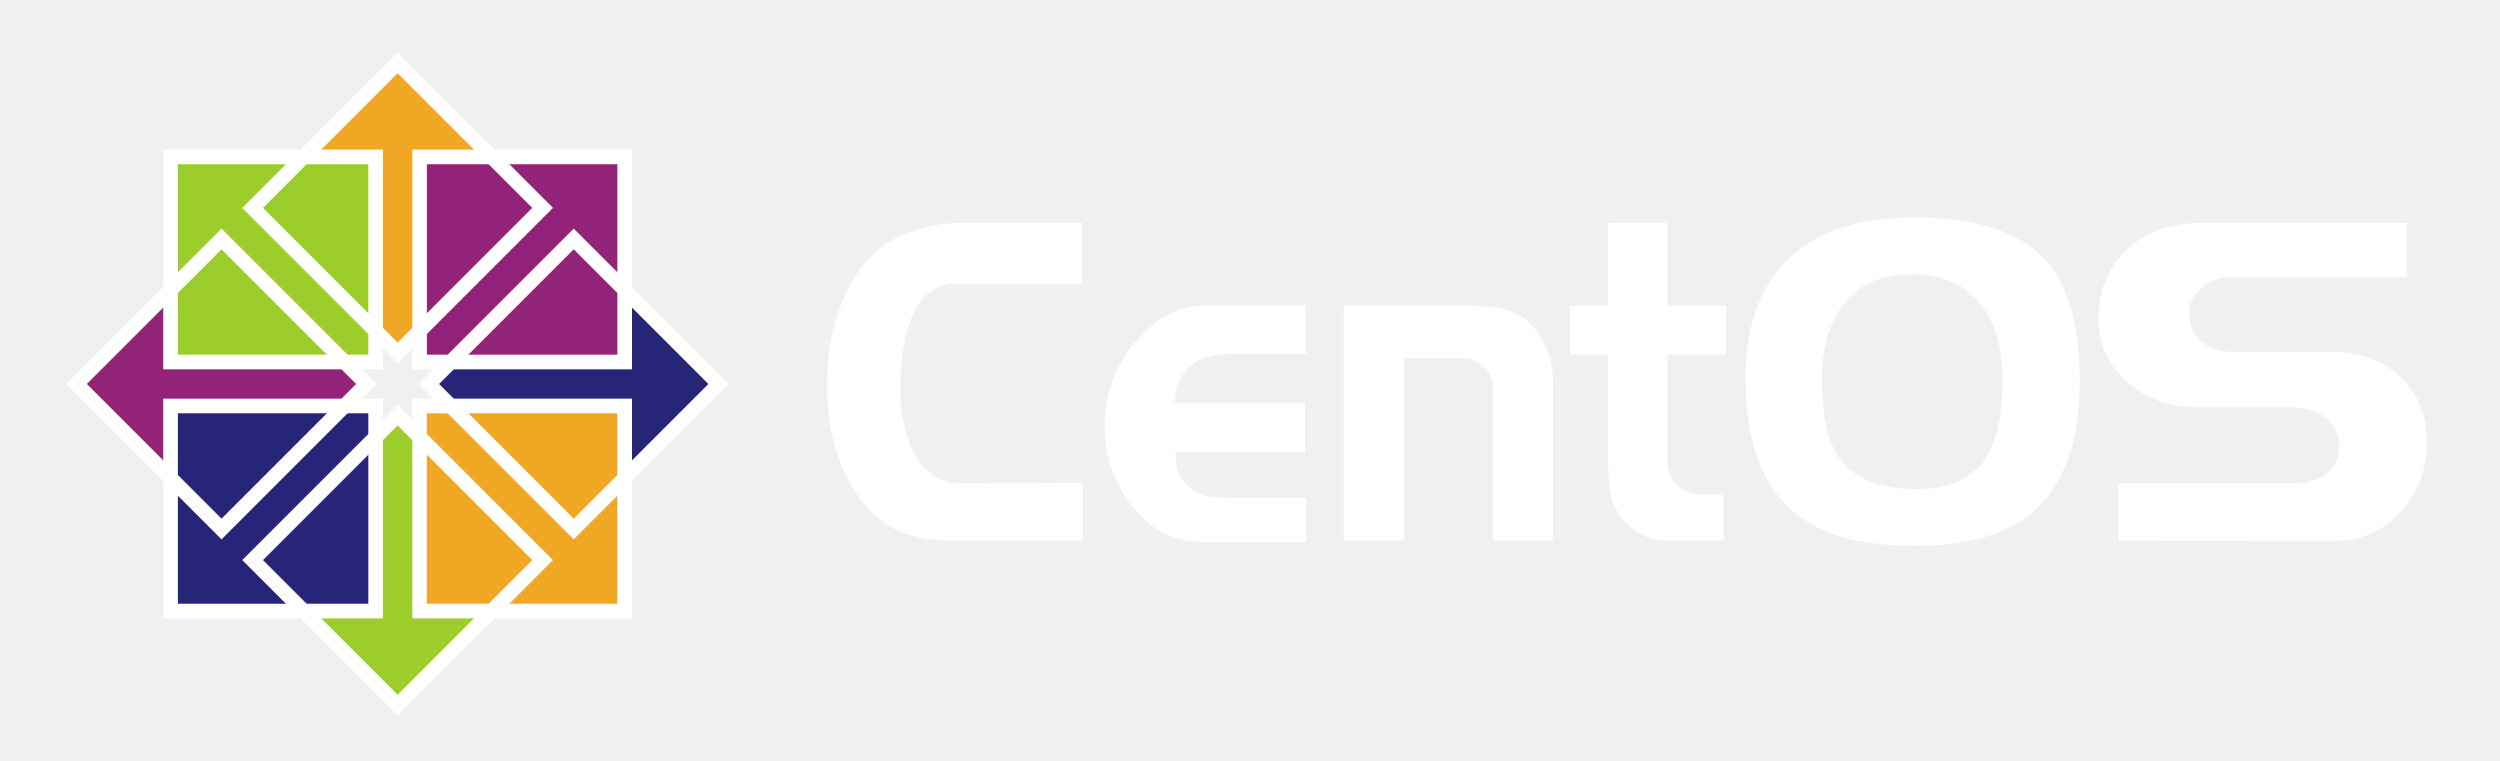
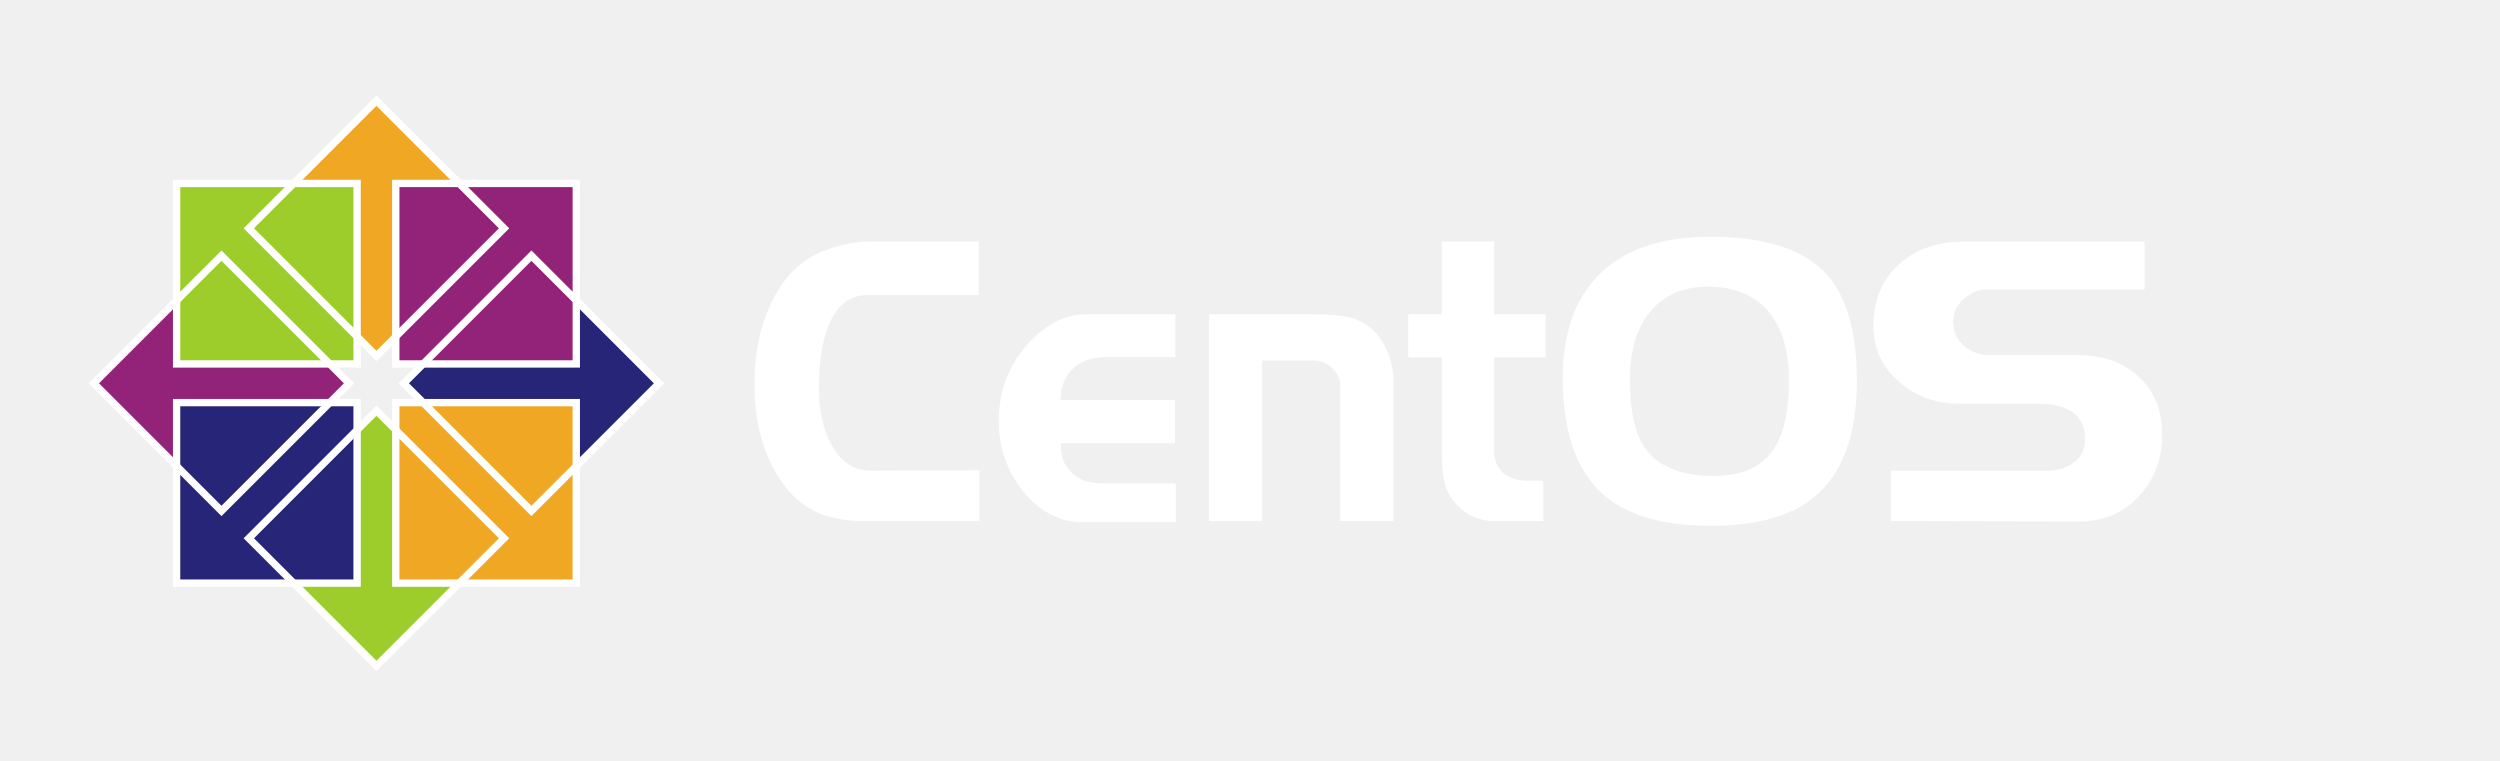
- <svg xmlns="http://www.w3.org/2000/svg" version="1.0" width="115" height="35" id="svg6180">
+ <svg xmlns="http://www.w3.org/2000/svg" version="1.0" width="230" height="70" id="svg6180">
  <defs id="defs6182">
    <clipPath id="clipPath4429">
      <g transform="matrix(0.9947658,0,0,1,1.786099,0)" id="g4431">
        <path d="m 322.541,2800.938 -4.435,5.73 -4.435,-5.73 0,-43.143 -18.94,0 23.375,-25.537 23.131,25.537 -18.696,0 0,43.143 z" id="path4433" style="display:inline;overflow:visible;visibility:visible;fill:#efa724;fill-opacity:1;fill-rule:evenodd;stroke:none;stroke-width:30;marker:none" />
      </g>
    </clipPath>
    <clipPath id="clipPath7220">
      <g transform="matrix(0.9947658,0,0,1,1.786099,0)" id="g7222">
        <path d="m 322.541,2800.938 -4.435,5.73 -4.435,-5.73 0,-43.143 -18.94,0 23.375,-25.537 23.131,25.537 -18.696,0 0,43.143 z" id="path7224" style="display:inline;overflow:visible;visibility:visible;fill:#efa724;fill-opacity:1;fill-rule:evenodd;stroke:none;stroke-width:30;marker:none" />
      </g>
    </clipPath>
    <clipPath id="clipPath7226">
      <g transform="matrix(0.9947658,0,0,1,1.786099,0)" id="g7228">
        <path d="m 322.541,2800.938 -4.435,5.73 -4.435,-5.73 0,-43.143 -18.94,0 23.375,-25.537 23.131,25.537 -18.696,0 0,43.143 z" id="path7230" style="display:inline;overflow:visible;visibility:visible;fill:#efa724;fill-opacity:1;fill-rule:evenodd;stroke:none;stroke-width:30;marker:none" />
      </g>
    </clipPath>
    <clipPath id="clipPath7232">
      <g transform="matrix(0.9947658,0,0,1,1.786099,0)" id="g7234">
        <path d="m 322.541,2800.938 -4.435,5.73 -4.435,-5.73 0,-43.143 -18.94,0 23.375,-25.537 23.131,25.537 -18.696,0 0,43.143 z" id="path7236" style="display:inline;overflow:visible;visibility:visible;fill:#efa724;fill-opacity:1;fill-rule:evenodd;stroke:none;stroke-width:30;marker:none" />
      </g>
    </clipPath>
  </defs>
-   <g transform="matrix(0.1787954,0,0,0.1787954,-12.91488,-79.5567)" id="layer1-4">
+   <g transform="matrix(0.3147103,0,0,0.3147103,-20.2944,-135.8613)" id="layer1-4">
    <g transform="matrix(1.000883,0,0,1.009453,-0.05651152,-6.184848)" id="g5189">
      <rect width="657.42" height="219.921" x="64.032" y="434.33" id="rect5183" style="fill:#ffffff;fill-opacity:0;stroke:none" />
      <path d="m 350.567,584.674 -34.425,0 c -3.491,0 -6.944,-0.501 -10.361,-1.503 -6.61,-2.081 -11.846,-6.86 -15.708,-14.337 -3.491,-6.783 -5.236,-14.684 -5.236,-23.702 0,-8.71 1.56,-16.418 4.679,-23.124 3.416,-7.4 8.281,-12.448 14.594,-15.146 4.902,-2.081 9.915,-3.122 15.04,-3.122 l 31.194,0 0,15.493 -32.419,0 c -5.273,8e-5 -9.098,2.968 -11.475,8.903 -1.857,4.625 -2.785,10.676 -2.785,18.152 0,6.321 1.188,11.678 3.565,16.071 2.748,5.164 6.61,7.747 11.586,7.747 l 31.751,-0.116 0,14.684 m 57.333,0.347 -27.183,0 c -6.61,0 -12.366,-2.929 -17.268,-8.787 -4.828,-5.935 -7.241,-12.757 -7.241,-20.465 0,-8.402 2.637,-15.647 7.91,-21.736 5.347,-6.166 11.289,-9.25 17.825,-9.25 l 25.846,0 0,12.371 -18.939,0 c -2.377,6e-5 -4.419,0.231 -6.127,0.694 -1.634,0.385 -3.157,1.195 -4.568,2.428 -2.6,2.312 -3.899,5.434 -3.899,9.365 l 33.422,0 0,12.487 -33.311,0 c -3e-5,1.85 0.186,3.43 0.557,4.74 0.446,1.233 1.3,2.505 2.562,3.815 1.263,1.233 2.748,2.081 4.456,2.544 1.783,0.385 3.936,0.578 6.462,0.578 l 19.496,0 0,11.215 m 63.53,-0.347 -15.486,0 0,-39.426 c -5e-5,-1.002 -0.223,-1.888 -0.668,-2.659 -0.446,-0.848 -1.077,-1.657 -1.894,-2.428 -1.485,-1.31 -3.194,-1.965 -5.125,-1.966 l -15.151,0 0,46.479 -15.486,0 0,-59.891 29.634,0 c 5.273,4e-5 9.098,0.308 11.475,0.925 3.714,0.925 6.684,2.968 8.913,6.128 2.525,3.7 3.788,7.747 3.788,12.14 l 0,40.698 m 44.476,-47.404 -15.04,0 0,27.171 c -10e-6,2.467 0.817,4.509 2.451,6.128 1.857,1.619 4.308,2.428 7.353,2.428 l 4.568,0 0,11.678 -14.371,0 c -4.308,0 -7.984,-1.619 -11.029,-4.856 -1.783,-1.927 -2.934,-4.047 -3.454,-6.359 -0.52,-2.312 -0.78,-5.049 -0.78,-8.209 l 0,-27.98 -9.804,0 0,-12.487 9.804,0 0,-21.043 15.263,0 0,21.043 15.04,0 0,12.487 m 90.913,6.822 c -1.1e-4,15.724 -4.196,26.978 -12.589,33.761 -6.833,5.473 -16.785,8.209 -29.857,8.209 -14.483,0 -25.178,-3.16 -32.085,-9.481 -7.576,-6.937 -11.363,-18.075 -11.363,-33.414 0,-12.564 3.379,-22.353 10.138,-29.367 7.353,-7.631 18.345,-11.446 32.976,-11.446 16.117,6e-5 27.48,3.661 34.09,10.984 5.793,6.475 8.69,16.726 8.69,30.755 m -19.83,-0.462 c -6e-5,-7.939 -1.82,-14.26 -5.459,-18.962 -4.085,-5.241 -10.138,-7.862 -18.159,-7.862 -7.873,9e-5 -13.814,2.813 -17.825,8.44 -3.342,4.702 -5.013,10.83 -5.013,18.384 -2e-5,8.71 1.337,15.146 4.011,19.308 3.713,5.781 10.584,8.671 20.61,8.671 8.467,3e-5 14.409,-2.813 17.825,-8.44 2.674,-4.394 4.011,-10.907 4.011,-19.54 M 695.994,559.585 c -9e-5,7.091 -2.265,13.065 -6.796,17.921 -4.531,4.856 -10.287,7.284 -17.268,7.284 l -55.146,-0.116 0,-14.568 45.454,0 c 3.045,3e-5 5.607,-0.732 7.687,-2.197 2.377,-1.696 3.565,-4.008 3.565,-6.937 -5e-5,-6.86 -4.679,-10.29 -14.037,-10.29 l -22.95,0 c -6.61,2e-5 -12.403,-2.12 -17.379,-6.359 -4.976,-4.239 -7.464,-9.635 -7.464,-16.187 0,-7.245 2.414,-13.103 7.241,-17.574 4.902,-4.548 11.326,-6.821 19.273,-6.822 l 52.695,0 0,13.874 -46.457,0 c -2.08,7e-5 -4.196,0.925 -6.35,2.775 -2.08,1.773 -3.119,3.893 -3.119,6.359 -2e-5,2.775 1.003,5.126 3.008,7.053 2.08,1.85 4.568,2.775 7.464,2.775 l 25.289,0 c 7.873,4e-5 14.037,2.12 18.494,6.359 4.53,4.162 6.796,9.712 6.796,16.649" id="text5083-9" style="font-style:normal;font-variant:normal;font-weight:200;font-stretch:normal;font-size:72.672px;line-height:125%;font-family:Denmark;-inkscape-font-specification:'Denmark Ultra-Light';text-align:start;writing-mode:lr-tb;text-anchor:start;display:inline;fill:#ffffff;fill-opacity:1;stroke:none" />
      <g transform="matrix(1.062725,0,0,1.053706,198.7645,-518.4751)" id="g3664">
        <g transform="matrix(0,-1,1,0,-1934.52,1337.48)" id="g12802">
          <g transform="translate(16.27951,-899.1672)" id="g12804">
            <g transform="matrix(1.066666,0,0,1,-26.9356,-4.1328125e-5)" id="g12806">
              <path d="m 323.367,2798.161 -5.406,5.801 -5.406,-5.801 0,-40.826 -18.013,0 23.419,-24.898 23.025,24.898 -17.619,0 -10e-6,40.826 z" id="path12808" style="display:inline;overflow:visible;visibility:visible;fill:#932279;fill-opacity:1;fill-rule:evenodd;stroke:none;stroke-width:30;marker:none" />
            </g>
            <g transform="matrix(1.072279,0,0,1,-28.85079,-4.1328125e-5)" clip-path="url(#clipPath4429)" id="g12812" />
          </g>
        </g>
        <g transform="translate(-351.3067,-902.5582)" id="g12768">
          <g transform="translate(16.27951,-899.1672)" id="g12770">
            <g transform="matrix(1.066666,0,0,1,-26.9356,-4.1328125e-5)" id="g12772">
              <path d="m 323.367,2798.161 -5.406,5.801 -5.406,-5.801 0,-40.826 -18.013,0 23.419,-24.898 23.025,24.898 -17.619,0 -10e-6,40.826 z" id="path12774" style="display:inline;overflow:visible;visibility:visible;fill:#efa724;fill-opacity:1;fill-rule:evenodd;stroke:none;stroke-width:30;marker:none" />
            </g>
            <g transform="matrix(1.072279,0,0,1,-28.85079,-4.1328125e-5)" clip-path="url(#clipPath4429)" id="g12778" />
          </g>
        </g>
        <g transform="matrix(0,1,-1,0,2787.899,696.9345)" id="g12780">
          <g transform="matrix(1.066666,0,0,1,-26.9356,-4.1328125e-5)" id="g12782">
            <path d="m 323.367,2798.161 -5.406,5.801 -5.406,-5.801 0,-40.826 -18.013,0 23.419,-24.898 23.025,24.898 -17.619,0 -10e-6,40.826 z" id="path12784" style="display:inline;overflow:visible;visibility:visible;fill:#262577;fill-opacity:1;fill-rule:evenodd;stroke:none;stroke-width:30;marker:none" />
          </g>
          <g transform="matrix(1.072279,0,0,1,-28.85079,-4.1328125e-5)" clip-path="url(#clipPath4429)" id="g12788" />
        </g>
        <g transform="matrix(-1,0,0,-1,305.5186,2920.694)" id="g12790">
          <g transform="translate(16.27951,-899.1672)" id="g12792">
            <g transform="matrix(1.066666,0,0,1,-26.9356,-4.1328125e-5)" id="g12794">
              <path d="m 323.367,2798.161 -5.406,5.801 -5.406,-5.801 0,-40.826 -18.013,0 23.419,-24.898 23.025,24.898 -17.619,0 -10e-6,40.826 z" id="path12796" style="display:inline;overflow:visible;visibility:visible;fill:#9ccd2a;fill-opacity:1;fill-rule:evenodd;stroke:none;stroke-width:30;marker:none" />
            </g>
            <g transform="matrix(1.072279,0,0,1,-28.85079,-4.1328125e-5)" clip-path="url(#clipPath4429)" id="g12800" />
          </g>
        </g>
        <g transform="translate(-749.7998,-1331.643)" id="g12742">
-           <path d="m 671.984,2285.789 49.606,0 0,49.606 -49.606,0 0,-49.606 z" id="rect12744" style="fill:#9ccd2a;fill-opacity:1;stroke:#ffffff;stroke-width:3.543;stroke-linecap:butt;stroke-linejoin:miter;stroke-miterlimit:4;stroke-dashoffset:0;stroke-opacity:1" />
-           <path d="m 732.221,2285.789 49.606,0 0,49.606 -49.606,0 0,-49.606 z" id="rect12746" style="fill:#932279;fill-opacity:1;stroke:#ffffff;stroke-width:3.543;stroke-linecap:butt;stroke-linejoin:miter;stroke-miterlimit:4;stroke-dashoffset:0;stroke-opacity:1" />
-           <path d="m 732.221,2346.026 49.606,0 0,49.606 -49.606,0 0,-49.606 z" id="rect12748" style="fill:#efa724;fill-opacity:1;stroke:#ffffff;stroke-width:3.543;stroke-linecap:butt;stroke-linejoin:miter;stroke-miterlimit:4;stroke-dashoffset:0;stroke-opacity:1" />
-           <path d="m 671.984,2346.026 49.606,0 0,49.606 -49.606,0 0,-49.606 z" id="rect12750" style="fill:#262577;fill-opacity:1;stroke:#ffffff;stroke-width:3.543;stroke-linecap:butt;stroke-linejoin:miter;stroke-miterlimit:4;stroke-dashoffset:0;stroke-opacity:1" />
+           <path d="m 671.984,2285.789 49.606,0 0,49.606 -49.606,0 0,-49.606 z" id="rect12744" style="fill:#9ccd2a;fill-opacity:1;stroke:#ffffff;stroke-width:2.013;stroke-linecap:butt;stroke-linejoin:miter;stroke-miterlimit:4;stroke-dashoffset:0;stroke-opacity:1" />
+           <path d="m 732.221,2285.789 49.606,0 0,49.606 -49.606,0 0,-49.606 z" id="rect12746" style="fill:#932279;fill-opacity:1;stroke:#ffffff;stroke-width:2.013;stroke-linecap:butt;stroke-linejoin:miter;stroke-miterlimit:4;stroke-dashoffset:0;stroke-opacity:1" />
+           <path d="m 732.221,2346.026 49.606,0 0,49.606 -49.606,0 0,-49.606 z" id="rect12748" style="fill:#efa724;fill-opacity:1;stroke:#ffffff;stroke-width:2.013;stroke-linecap:butt;stroke-linejoin:miter;stroke-miterlimit:4;stroke-dashoffset:0;stroke-opacity:1" />
+           <path d="m 671.984,2346.026 49.606,0 0,49.606 -49.606,0 0,-49.606 z" id="rect12750" style="fill:#262577;fill-opacity:1;stroke:#ffffff;stroke-width:2.013;stroke-linecap:butt;stroke-linejoin:miter;stroke-miterlimit:4;stroke-dashoffset:0;stroke-opacity:1" />
        </g>
-         <path d="m -784.629,642.409 49.606,0 0,49.606 -49.606,0 0,-49.606 z" transform="matrix(0.7071068,-0.7071068,0.7071068,0.7071068,0,0)" id="rect12760" style="fill:none;stroke:#ffffff;stroke-width:3.543;stroke-linecap:butt;stroke-linejoin:miter;stroke-miterlimit:4;stroke-dashoffset:0;stroke-opacity:1" />
-         <path d="m -724.392,642.409 49.606,0 0,49.606 -49.606,0 0,-49.606 z" transform="matrix(0.7071068,-0.7071068,0.7071068,0.7071068,0,0)" id="rect12762" style="fill:none;stroke:#ffffff;stroke-width:3.543;stroke-linecap:butt;stroke-linejoin:miter;stroke-miterlimit:4;stroke-dasharray:none;stroke-dashoffset:0;stroke-opacity:1" />
-         <path d="m -15.378,1009.068 35.077,-35.077 35.077,35.077 -35.077,35.077 -35.077,-35.077 z" id="rect12764" style="fill:none;stroke:#ffffff;stroke-width:3.543;stroke-linecap:butt;stroke-linejoin:miter;stroke-miterlimit:4;stroke-dashoffset:0;stroke-opacity:1" />
-         <path d="m -784.629,702.645 49.606,0 0,49.606 -49.606,0 0,-49.606 z" transform="matrix(0.7071068,-0.7071068,0.7071068,0.7071068,0,0)" id="rect12766" style="fill:none;stroke:#ffffff;stroke-width:3.543;stroke-linecap:butt;stroke-linejoin:miter;stroke-miterlimit:4;stroke-dashoffset:0;stroke-opacity:1" />
+         <path d="m -784.629,642.409 49.606,0 0,49.606 -49.606,0 0,-49.606 z" transform="matrix(0.7071068,-0.7071068,0.7071068,0.7071068,0,0)" id="rect12760" style="fill:none;stroke:#ffffff;stroke-width:2.013;stroke-linecap:butt;stroke-linejoin:miter;stroke-miterlimit:4;stroke-dashoffset:0;stroke-opacity:1" />
+         <path d="m -724.392,642.409 49.606,0 0,49.606 -49.606,0 0,-49.606 z" transform="matrix(0.7071068,-0.7071068,0.7071068,0.7071068,0,0)" id="rect12762" style="fill:none;stroke:#ffffff;stroke-width:2.013;stroke-linecap:butt;stroke-linejoin:miter;stroke-miterlimit:4;stroke-dasharray:none;stroke-dashoffset:0;stroke-opacity:1" />
+         <path d="m -15.378,1009.068 35.077,-35.077 35.077,35.077 -35.077,35.077 -35.077,-35.077 z" id="rect12764" style="fill:none;stroke:#ffffff;stroke-width:2.013;stroke-linecap:butt;stroke-linejoin:miter;stroke-miterlimit:4;stroke-dashoffset:0;stroke-opacity:1" />
+         <path d="m -784.629,702.645 49.606,0 0,49.606 -49.606,0 0,-49.606 z" transform="matrix(0.7071068,-0.7071068,0.7071068,0.7071068,0,0)" id="rect12766" style="fill:none;stroke:#ffffff;stroke-width:2.013;stroke-linecap:butt;stroke-linejoin:miter;stroke-miterlimit:4;stroke-dashoffset:0;stroke-opacity:1" />
      </g>
    </g>
  </g>
</svg>
